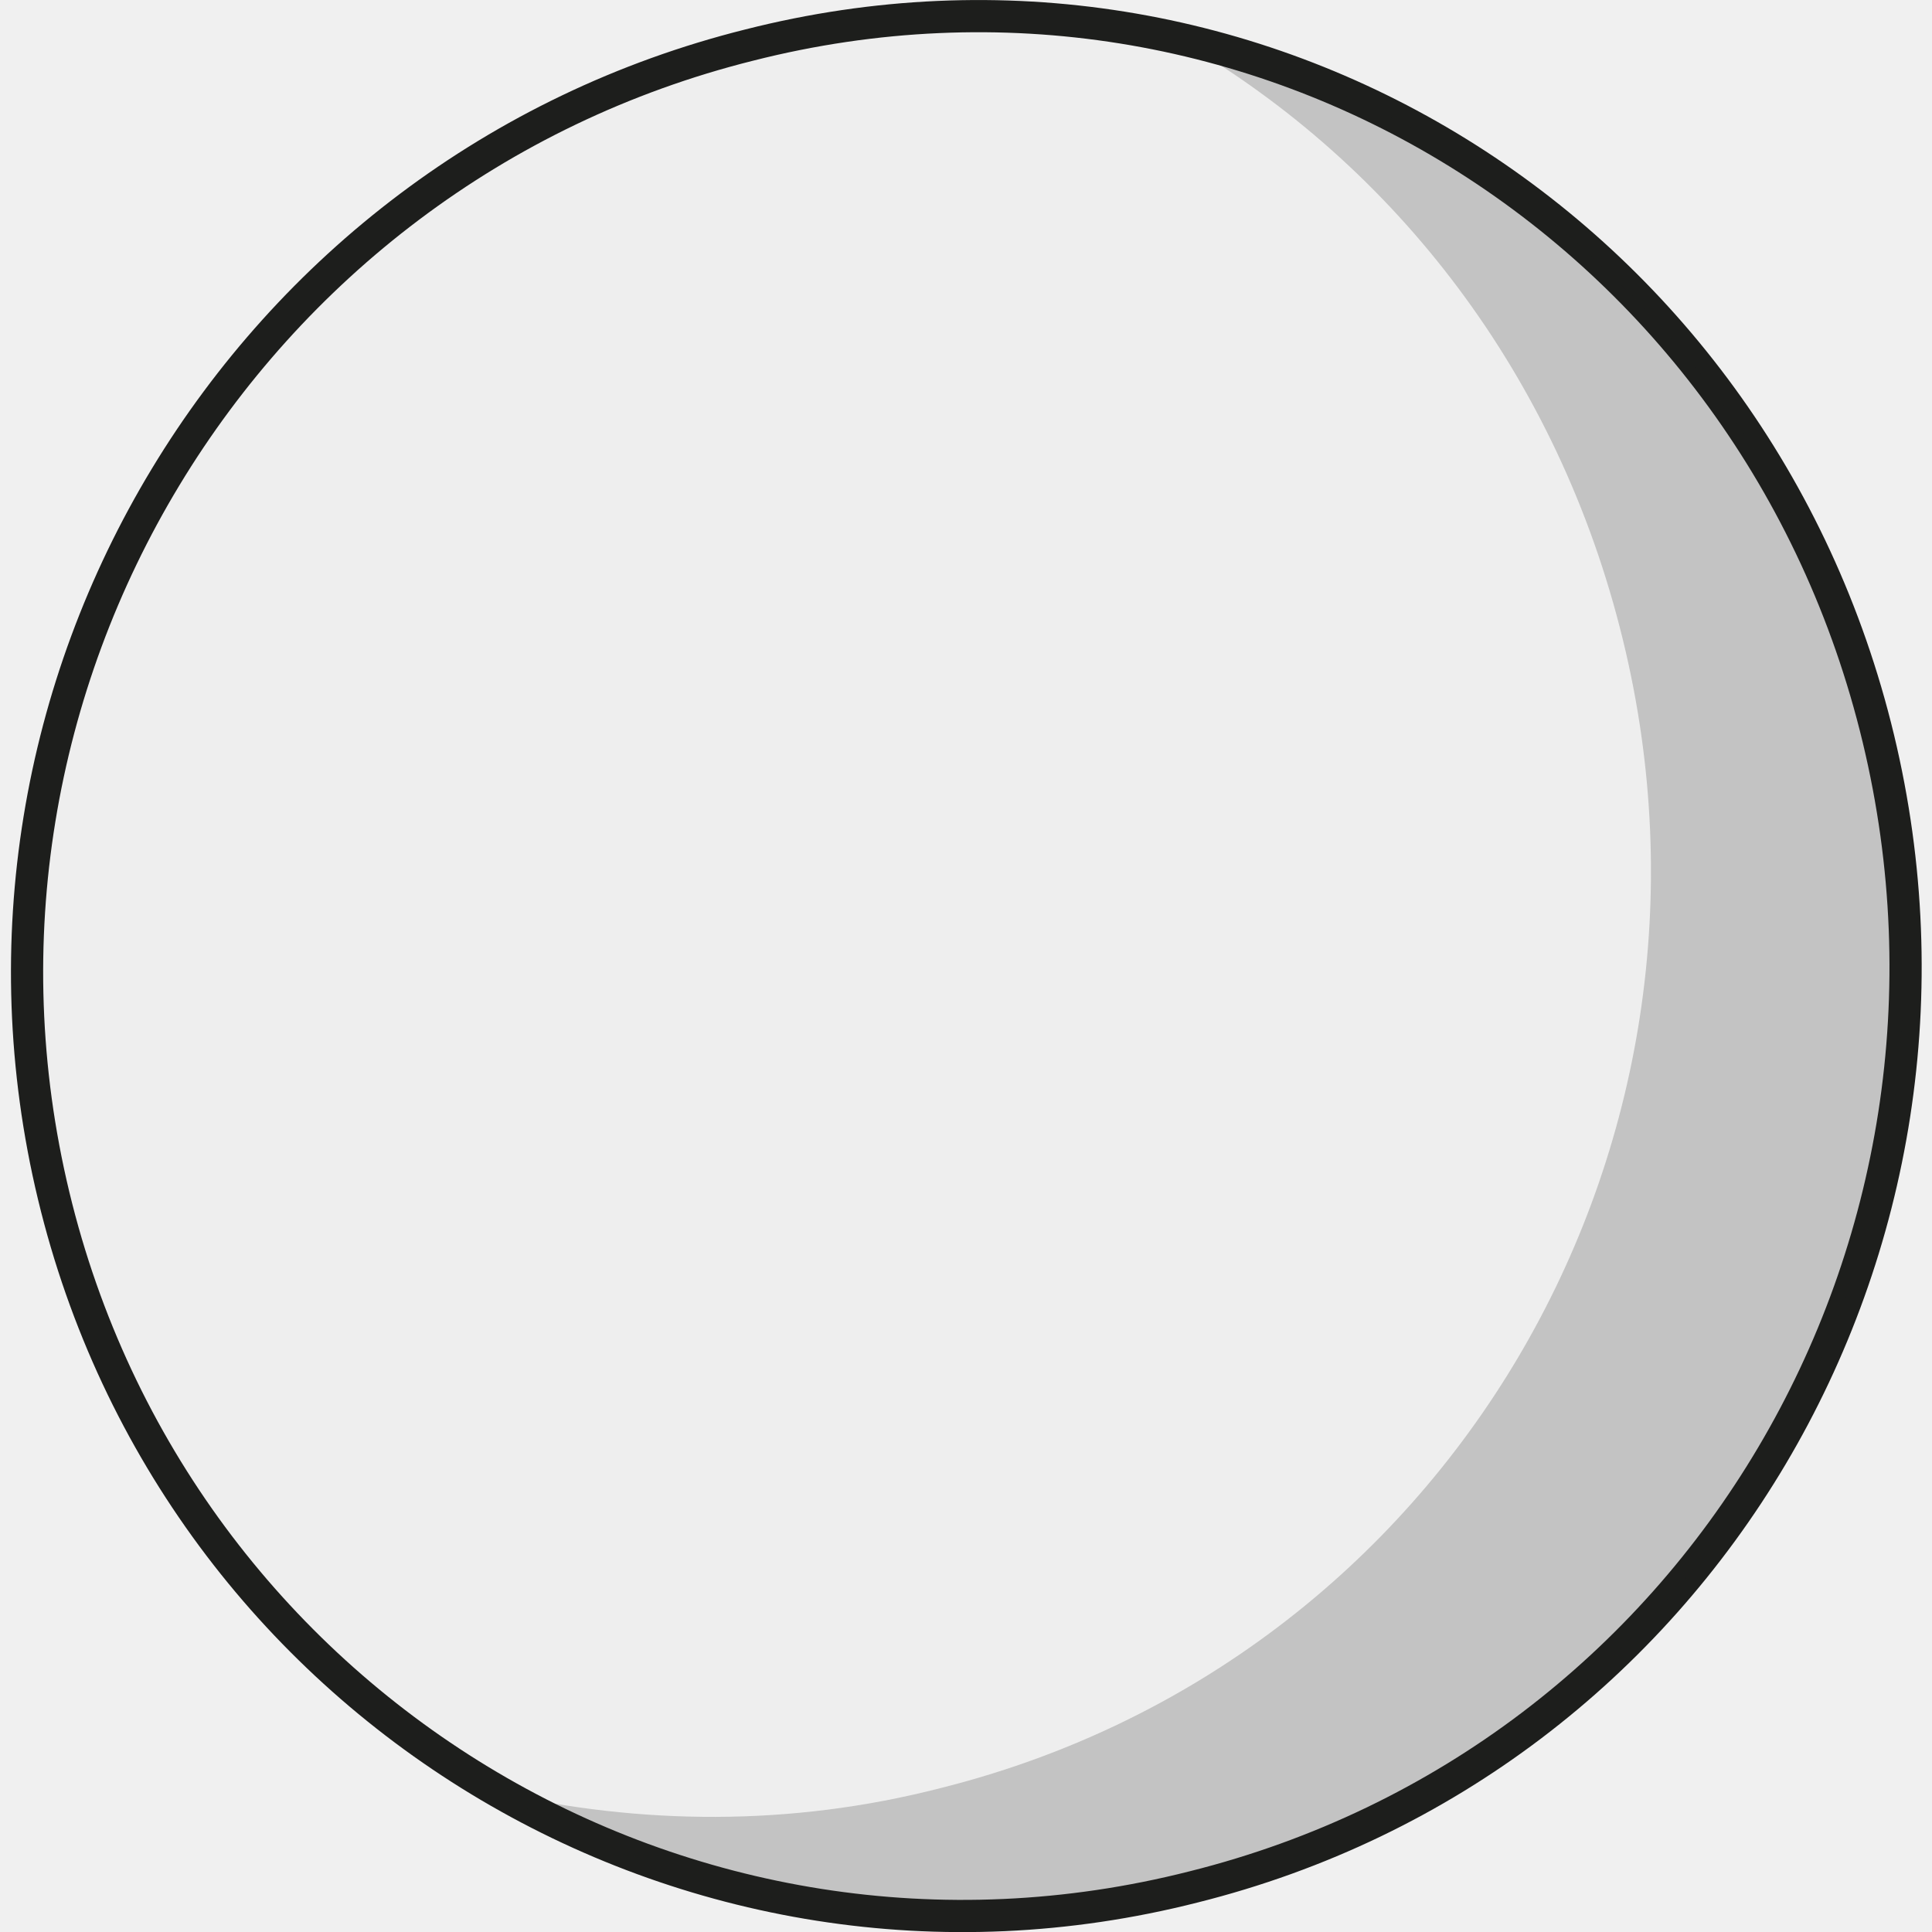
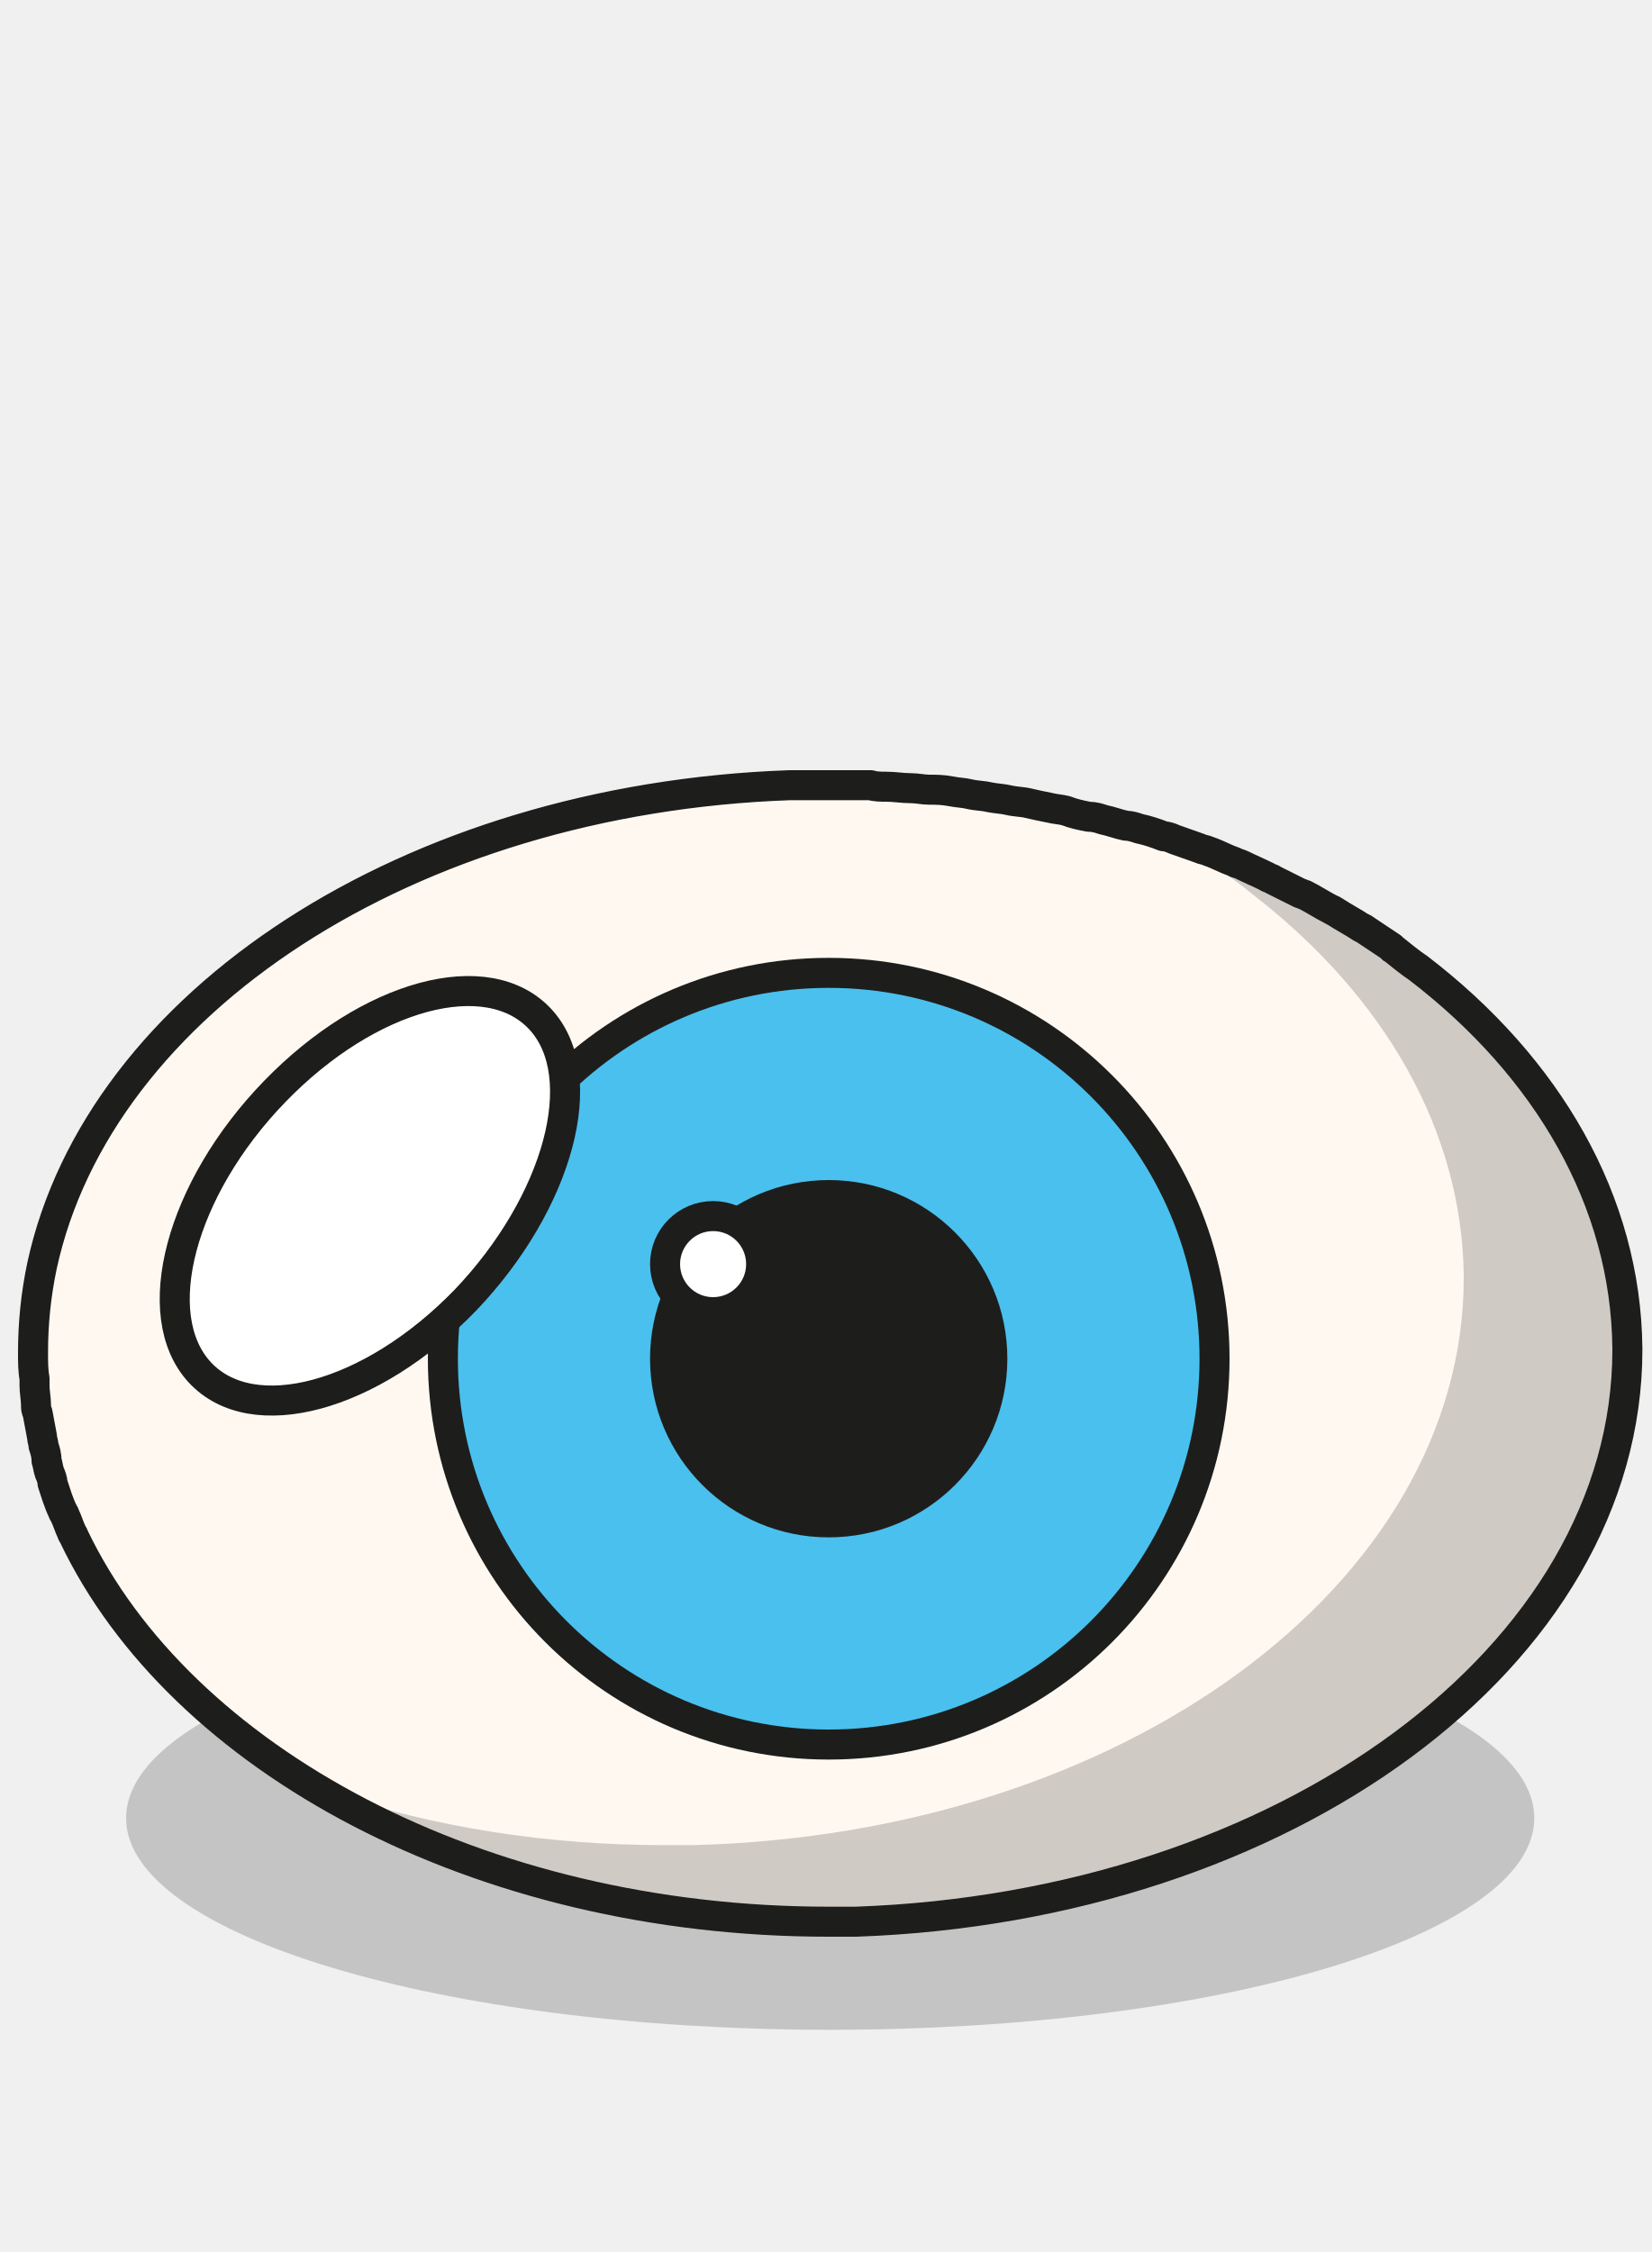
- <svg xmlns="http://www.w3.org/2000/svg" version="1.1" id="Layer_1" x="0px" y="0px" viewBox="0 0 90 90" style="enable-background:new 0 0 90 90;" xml:space="preserve">
+ <svg xmlns="http://www.w3.org/2000/svg" version="1.1" id="Capa_1" x="0px" y="0px" viewBox="-544 526 110 150" style="enable-background:new -544 526 110 150;" xml:space="preserve">
  <style type="text/css">
- 	.st0{fill:#EEEEEE;stroke:#1D1E1C;stroke-width:1.5;stroke-miterlimit:10;}
- 	.st1{opacity:0.21;}
- 	.st2{fill:#1D1E1C;}
+ 	.st0{opacity:0.21;fill:#1D1E1C;}
+ 	.st1{fill:#FFF8F1;stroke:#1D1E1C;stroke-width:2;stroke-linecap:round;stroke-linejoin:round;stroke-miterlimit:10;}
+ 	.st2{opacity:0.21;}
+ 	.st3{fill:#1D1E1C;}
+ 	.st4{fill:#4AC0EE;stroke:#1D1E1C;stroke-width:2;stroke-linecap:round;stroke-linejoin:round;stroke-miterlimit:10;}
+ 	.st5{fill:#1D1E1C;stroke:#1D1E1C;stroke-width:2;stroke-linecap:round;stroke-linejoin:round;stroke-miterlimit:10;}
+ 	.st6{fill:#FFFFFF;stroke:#1D1D1B;stroke-width:2;stroke-miterlimit:10;}
</style>
-   <g id="eyeball">
-     <path class="st0" d="M55.6,87.9C79.2,82,93.2,58.1,87.5,34.4S58.5-3.9,34.9,2.1C11.3,8-3.2,32,2.5,55.7S32,93.9,55.6,87.9z" />
-     <g class="st1">
-       <path class="st2" d="M75.6,29.8C72.6,17.5,65,7.7,55,1.9c15.5,3.6,28.4,15.8,32.4,32.6c5.7,23.7-8.3,47.6-31.9,53.5    c-11.4,2.9-22.9,0.9-32.3-4.5c6.6,1.5,13.6,1.6,20.6-0.2C67.4,77.4,81.4,53.5,75.6,29.8z" />
+   <g>
+     <g>
+       <ellipse class="st0" cx="-488.7" cy="647.1" rx="46.9" ry="14.1" />
+       <g>
+         <path class="st1" d="M-435.6,615.9c0,0,0-0.1,0-0.1h0c0,0,0,0,0,0c-0.1-9.8-5.3-18.7-13.9-25.3c0,0,0,0,0,0     c-0.6-0.4-1.2-0.9-1.7-1.3c0,0-0.1,0-0.1-0.1c-0.6-0.4-1.2-0.8-1.8-1.2c0,0-0.1-0.1-0.2-0.1c-0.6-0.4-1.2-0.7-1.8-1.1     c-0.1,0-0.1-0.1-0.2-0.1c-0.6-0.3-1.2-0.7-1.8-1c-0.1,0-0.2-0.1-0.3-0.1c-0.6-0.3-1.2-0.6-1.8-0.9c-0.1-0.1-0.3-0.1-0.4-0.2     c-0.6-0.3-1.1-0.5-1.7-0.8c-0.2-0.1-0.4-0.1-0.5-0.2c-0.6-0.2-1.1-0.5-1.7-0.7c-0.2-0.1-0.4-0.1-0.6-0.2     c-0.6-0.2-1.1-0.4-1.7-0.6c-0.2-0.1-0.5-0.2-0.7-0.2c-0.5-0.2-1.1-0.4-1.6-0.5c-0.3-0.1-0.6-0.2-0.9-0.2c-0.5-0.1-1-0.3-1.5-0.4     c-0.3-0.1-0.6-0.2-1-0.2c-0.5-0.1-1-0.2-1.5-0.4c-0.4-0.1-0.7-0.1-1.1-0.2c-0.5-0.1-1-0.2-1.4-0.3c-0.4-0.1-0.9-0.1-1.3-0.2     c-0.4-0.1-0.8-0.1-1.3-0.2c-0.4-0.1-0.9-0.1-1.3-0.2c-0.4-0.1-0.8-0.1-1.3-0.2c-0.5-0.1-1-0.1-1.4-0.1c-0.4,0-0.8-0.1-1.2-0.1     c-0.6,0-1.1-0.1-1.7-0.1c-0.3,0-0.7,0-1-0.1c-0.9,0-1.8,0-2.7,0c-0.9,0-1.8,0-2.7,0c-25.4,0.9-46,14.5-49.8,32     c-0.4,1.9-0.6,3.8-0.6,5.8c0,0.6,0,1.2,0.1,1.7c0,0.2,0,0.3,0,0.5c0,0.4,0.1,0.9,0.1,1.3c0,0.2,0,0.3,0.1,0.5     c0.1,0.5,0.2,1.1,0.3,1.6c0,0.2,0.1,0.4,0.1,0.6c0.1,0.3,0.2,0.6,0.2,1c0.1,0.3,0.1,0.5,0.2,0.8c0.1,0.2,0.2,0.5,0.2,0.7     c0.2,0.6,0.4,1.3,0.7,1.9c0,0.1,0.1,0.1,0.1,0.2c0.2,0.4,0.3,0.8,0.5,1.2c0,0.1,0.1,0.1,0.1,0.2c7.1,14.9,27,25.7,50.3,25.7     l1.8,0l0,0C-458.4,653-435.6,636.3-435.6,615.9z" />
+         <g class="st2">
+           <path class="st3" d="M-435.6,615.7L-435.6,615.7C-435.6,615.7-435.6,615.7-435.6,615.7c-0.1-9.8-5.3-18.7-13.9-25.4c0,0,0,0,0,0      c-0.6-0.4-1.2-0.9-1.7-1.3c0,0-0.1,0-0.1-0.1c-0.6-0.4-1.2-0.8-1.8-1.2c0,0-0.1-0.1-0.2-0.1c-0.6-0.4-1.2-0.7-1.8-1.1      c-0.1,0-0.1-0.1-0.2-0.1c-0.6-0.3-1.2-0.7-1.8-1c-0.1,0-0.2-0.1-0.3-0.1c-0.6-0.3-1.2-0.6-1.8-0.9c-0.1-0.1-0.3-0.1-0.4-0.2      c-0.6-0.3-1.1-0.5-1.7-0.8c-0.2-0.1-0.4-0.1-0.5-0.2c-0.6-0.2-1.1-0.5-1.7-0.7c-0.2-0.1-0.4-0.1-0.6-0.2      c-0.6-0.2-1.1-0.4-1.7-0.6c-0.2-0.1-0.5-0.2-0.7-0.2c-0.1,0-0.2-0.1-0.3-0.1c0.2,0.1,0.4,0.2,0.6,0.4c0.1,0,0.1,0.1,0.2,0.1      c0.6,0.4,1.2,0.7,1.8,1.1c0,0,0.1,0.1,0.2,0.1c0.6,0.4,1.2,0.8,1.8,1.2c0,0,0.1,0,0.1,0.1c0.6,0.4,1.2,0.9,1.7,1.3c0,0,0,0,0,0      c8.6,6.7,13.8,15.6,13.9,25.3c0,0,0,0,0,0h0c0,0,0,0.1,0,0.1c0,20.5-22.8,37.1-51.4,37.8l-1.8,0c-7.9,0-15.3-1.2-22-3.4      c9.1,5.1,20.5,8.1,32.9,8.1l1.8,0c28.5-0.7,51.4-17.3,51.4-37.8C-435.6,615.8-435.6,615.8-435.6,615.7z" />
+         </g>
+         <circle class="st4" cx="-488.8" cy="616.5" r="25.7" />
+         <circle class="st5" cx="-488.8" cy="616.5" r="10.9" />
+         <path class="st6" d="M-513,612.6c-6.3,6.5-14.2,8.6-17.7,4.8c-3.5-3.8-1.3-12.2,5-18.7c6.3-6.5,14.2-8.6,17.7-4.8     S-506.8,606.1-513,612.6z" />
+       </g>
    </g>
+     <circle class="st6" cx="-496.5" cy="610.2" r="3.2" />
  </g>
</svg>
